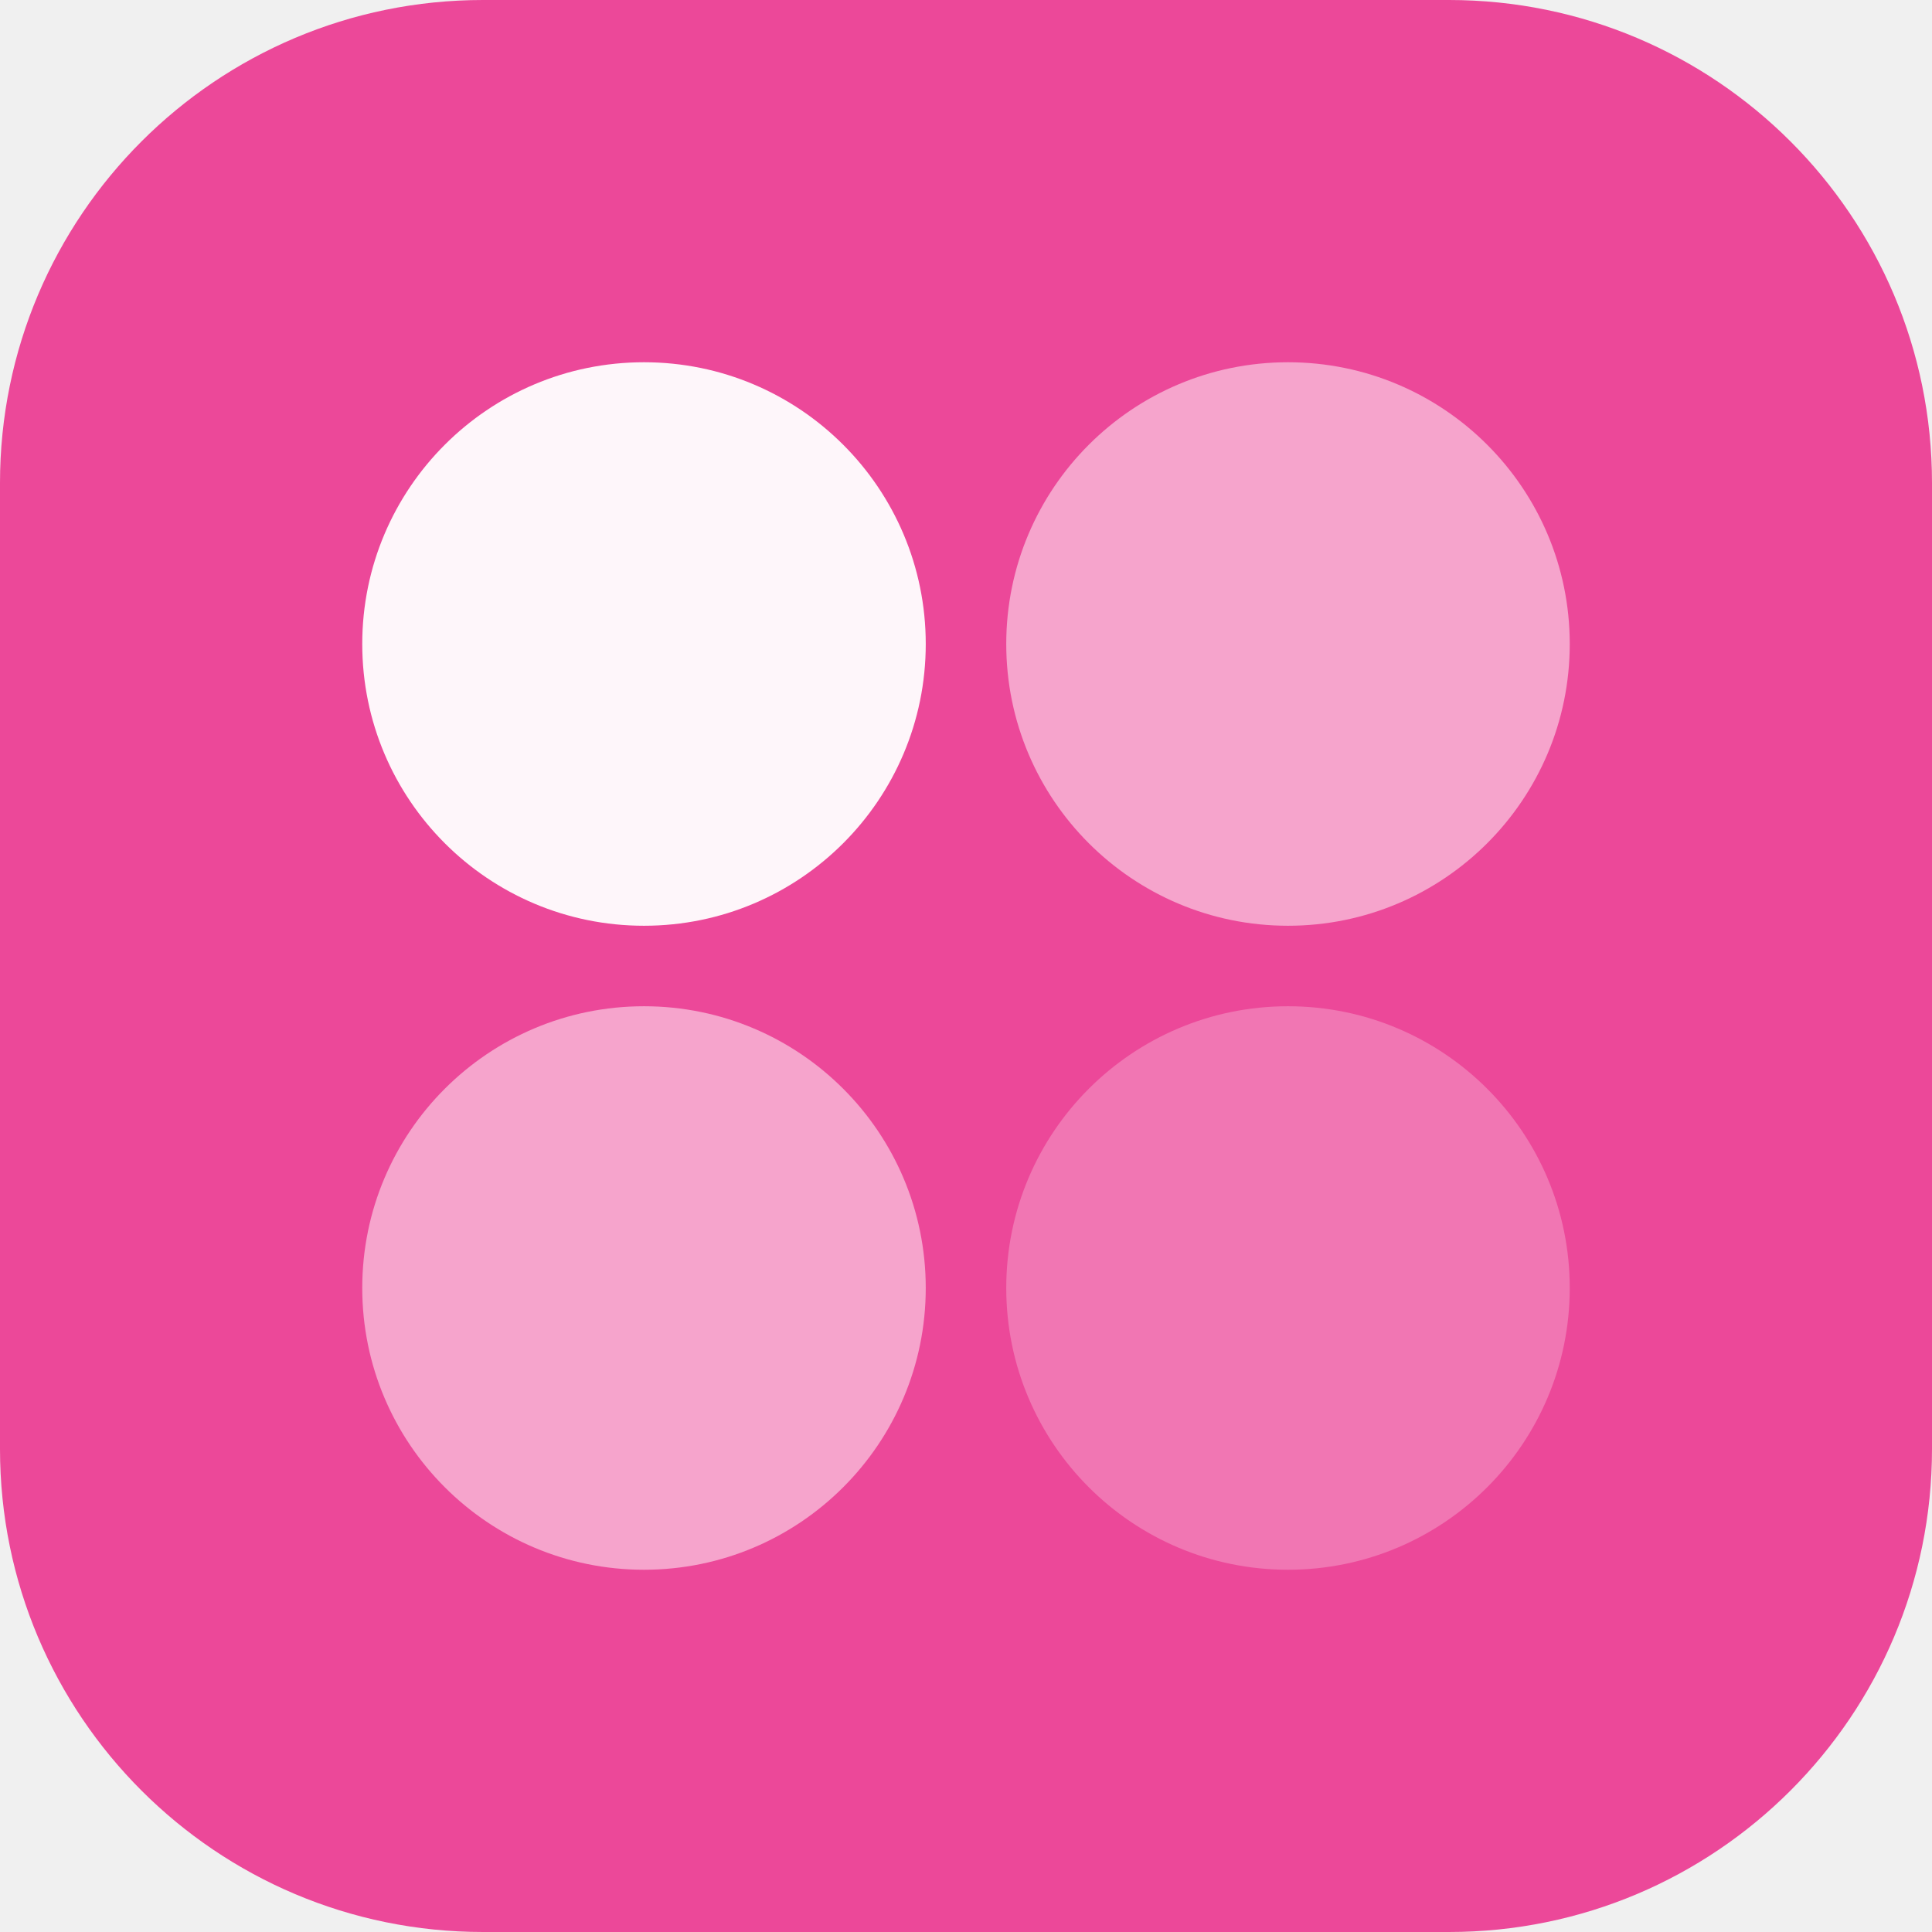
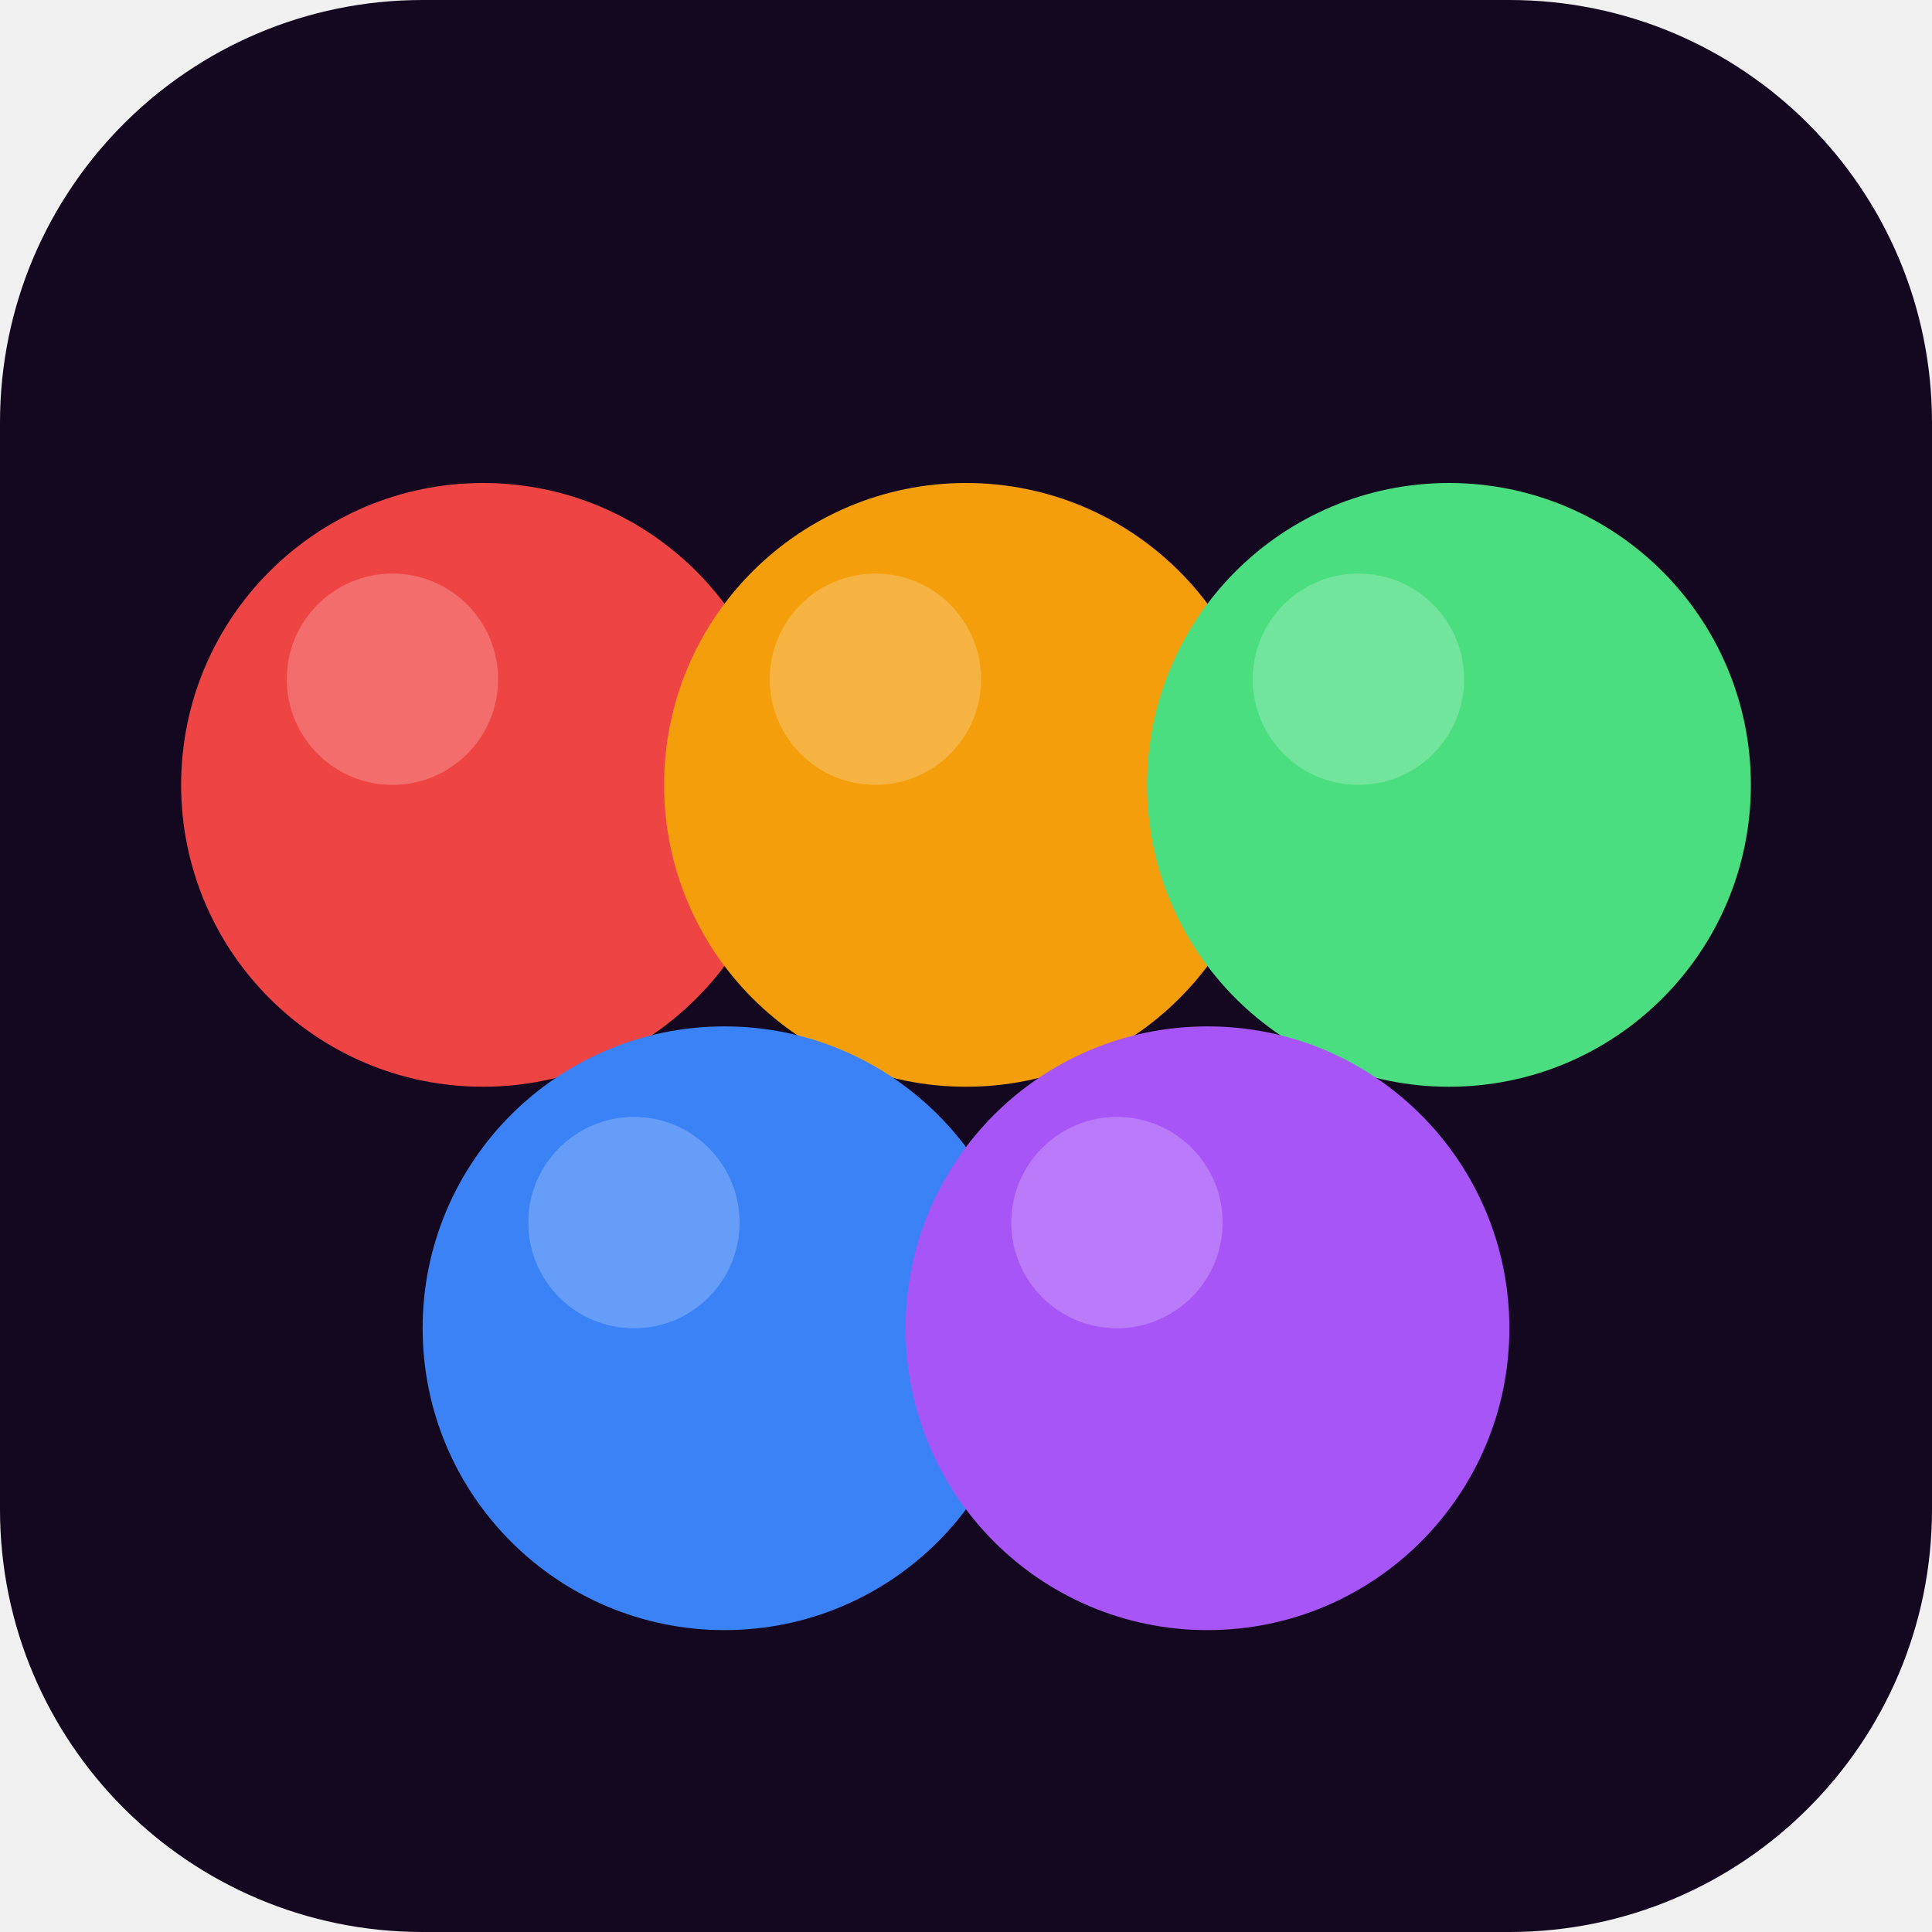
- <svg xmlns="http://www.w3.org/2000/svg" viewBox="0 0 24 24" fill="none">
-   <rect width="24" height="24" rx="6" fill="#ec4899" />
-   <circle cx="8" cy="8" r="3.5" fill="#fff" opacity=".95" />
-   <circle cx="16" cy="8" r="3.5" fill="rgba(255,255,255,.5)" />
-   <circle cx="8" cy="16" r="3.5" fill="rgba(255,255,255,.5)" />
-   <circle cx="16" cy="16" r="3.5" fill="rgba(255,255,255,.25)" />
+ <svg xmlns="http://www.w3.org/2000/svg" viewBox="0 0 64 64" fill="none">
+   <rect width="64" height="64" rx="14" fill="#140820" />
+   <circle cx="16" cy="26" r="10" fill="#ef4444" />
+   <circle cx="32" cy="26" r="10" fill="#f59e0b" />
+   <circle cx="48" cy="26" r="10" fill="#4ade80" />
+   <circle cx="24" cy="44" r="10" fill="#3b82f6" />
+   <circle cx="40" cy="44" r="10" fill="#a855f7" />
+   <circle cx="13" cy="22.5" r="3.5" fill="white" opacity="0.22" />
+   <circle cx="29" cy="22.5" r="3.5" fill="white" opacity="0.22" />
+   <circle cx="45" cy="22.5" r="3.5" fill="white" opacity="0.22" />
+   <circle cx="21" cy="40.5" r="3.5" fill="white" opacity="0.22" />
+   <circle cx="37" cy="40.5" r="3.5" fill="white" opacity="0.22" />
</svg>
